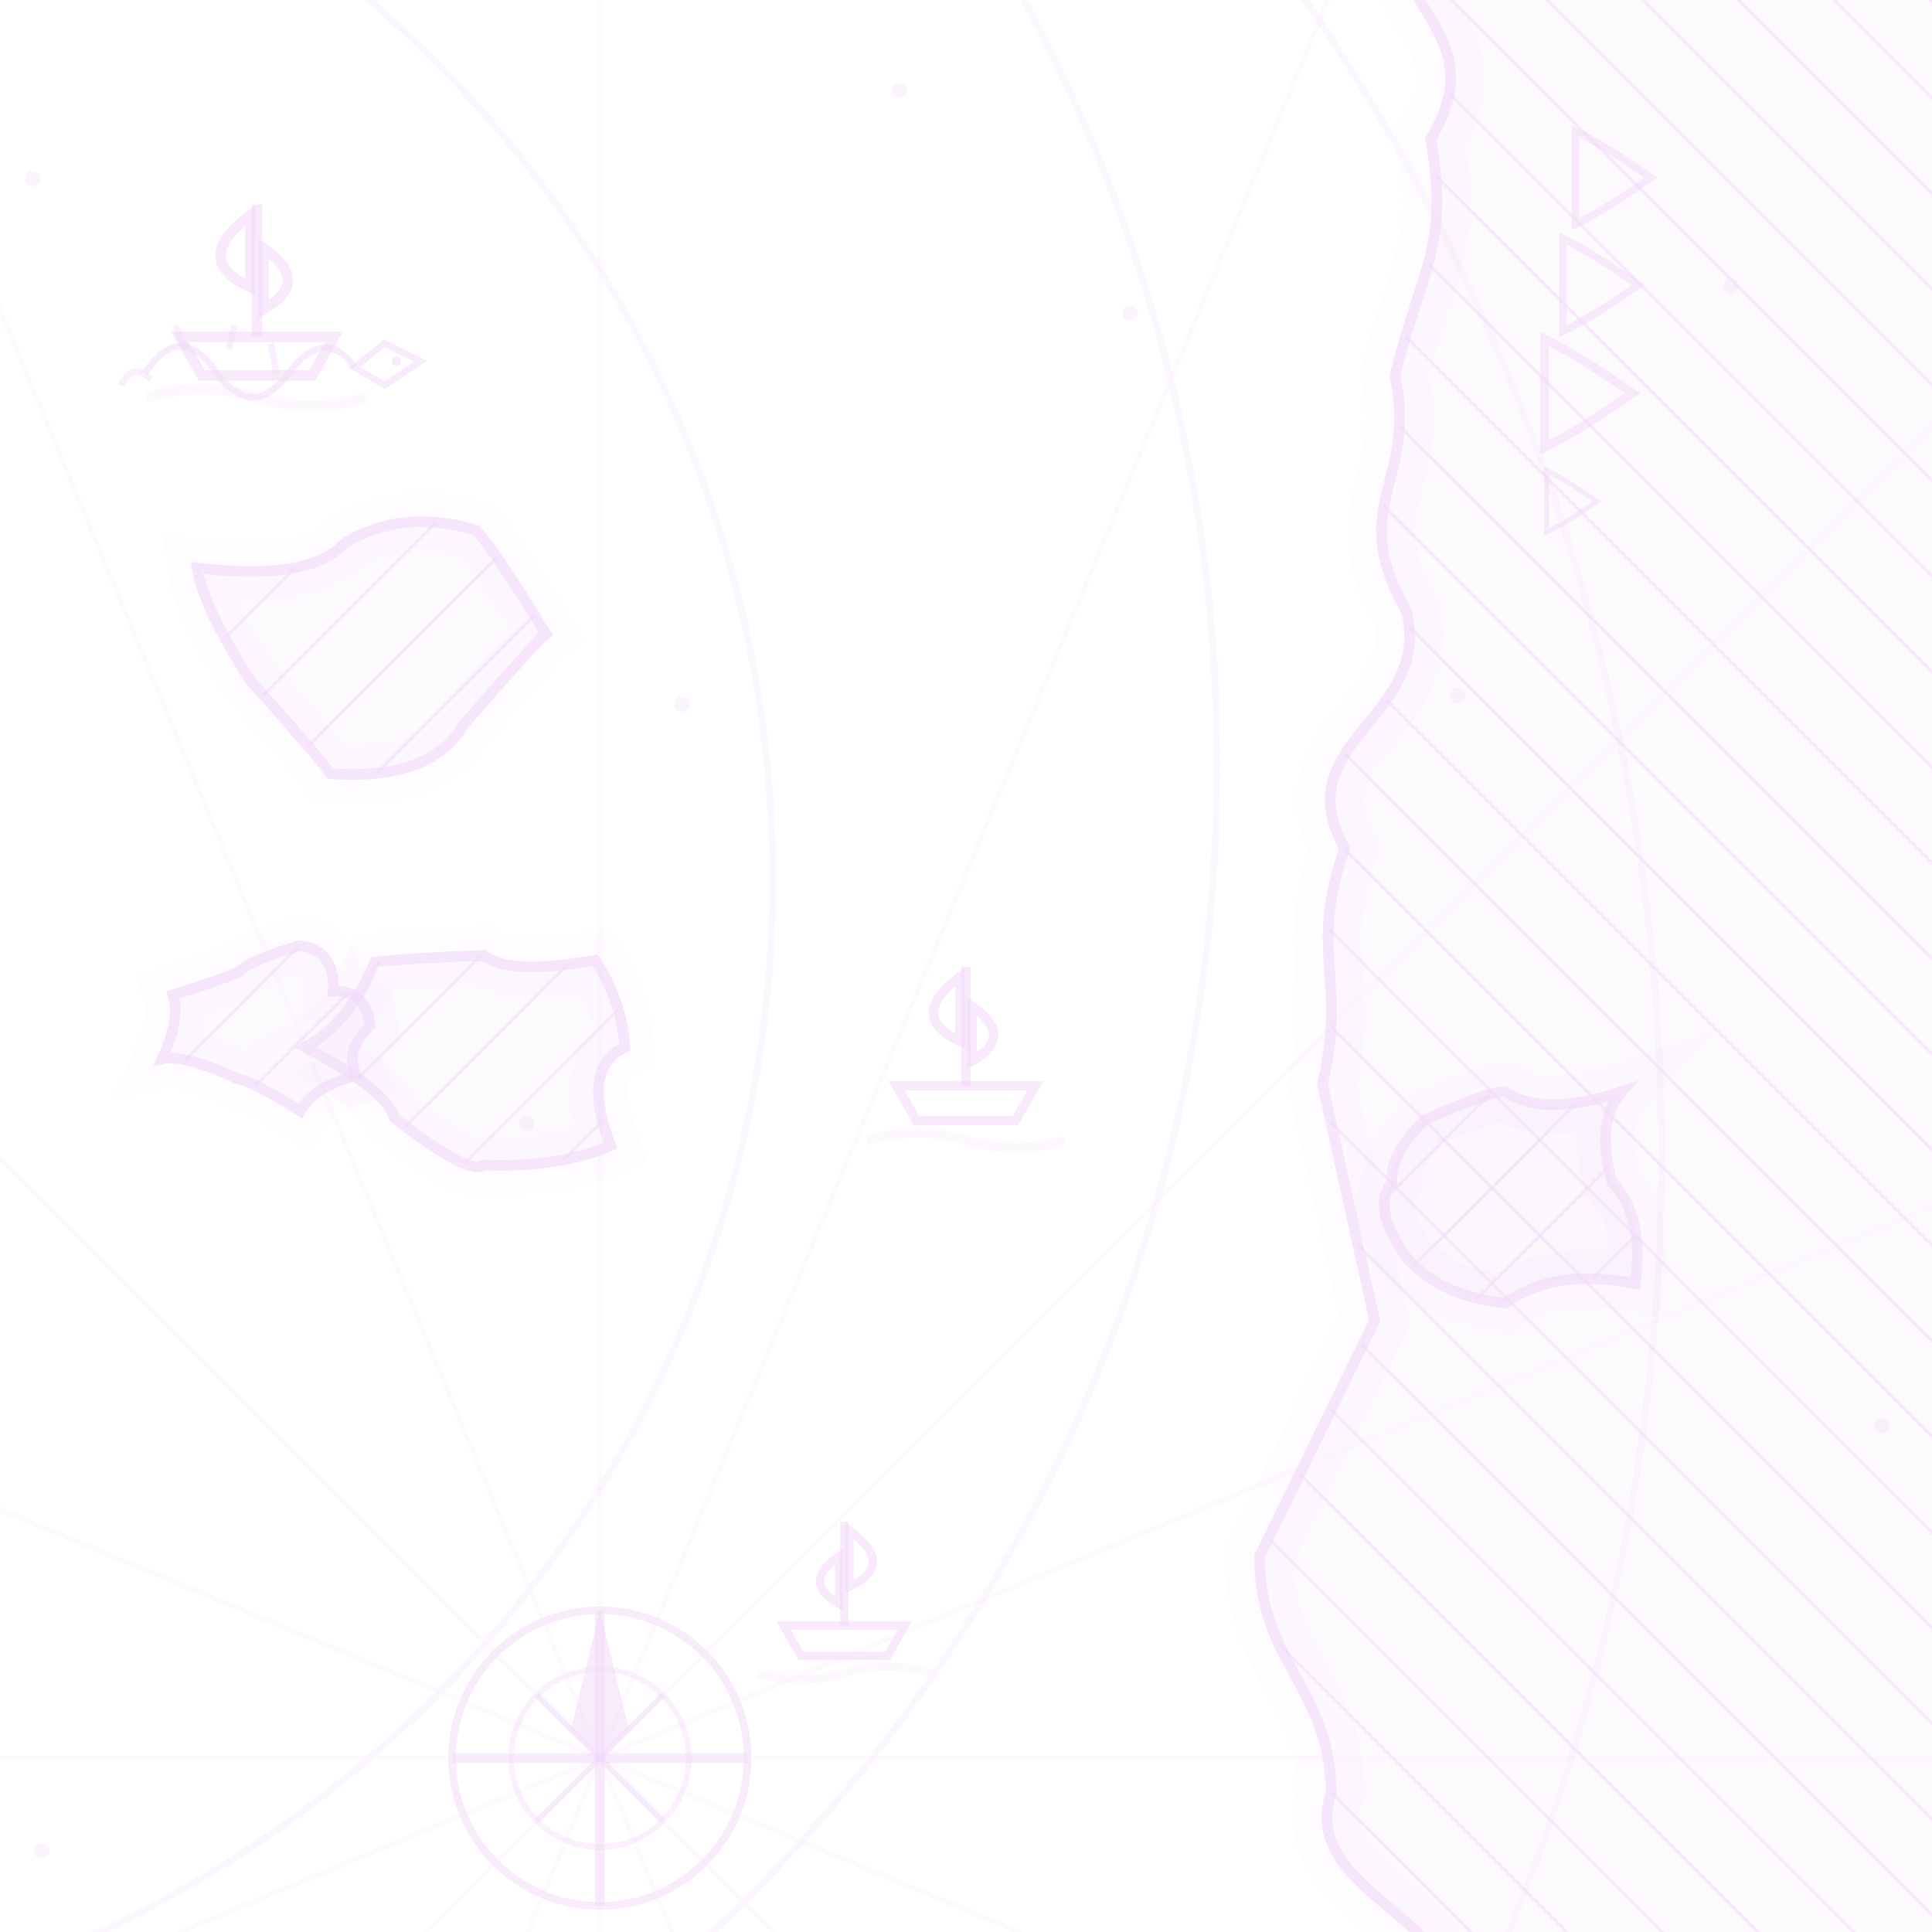
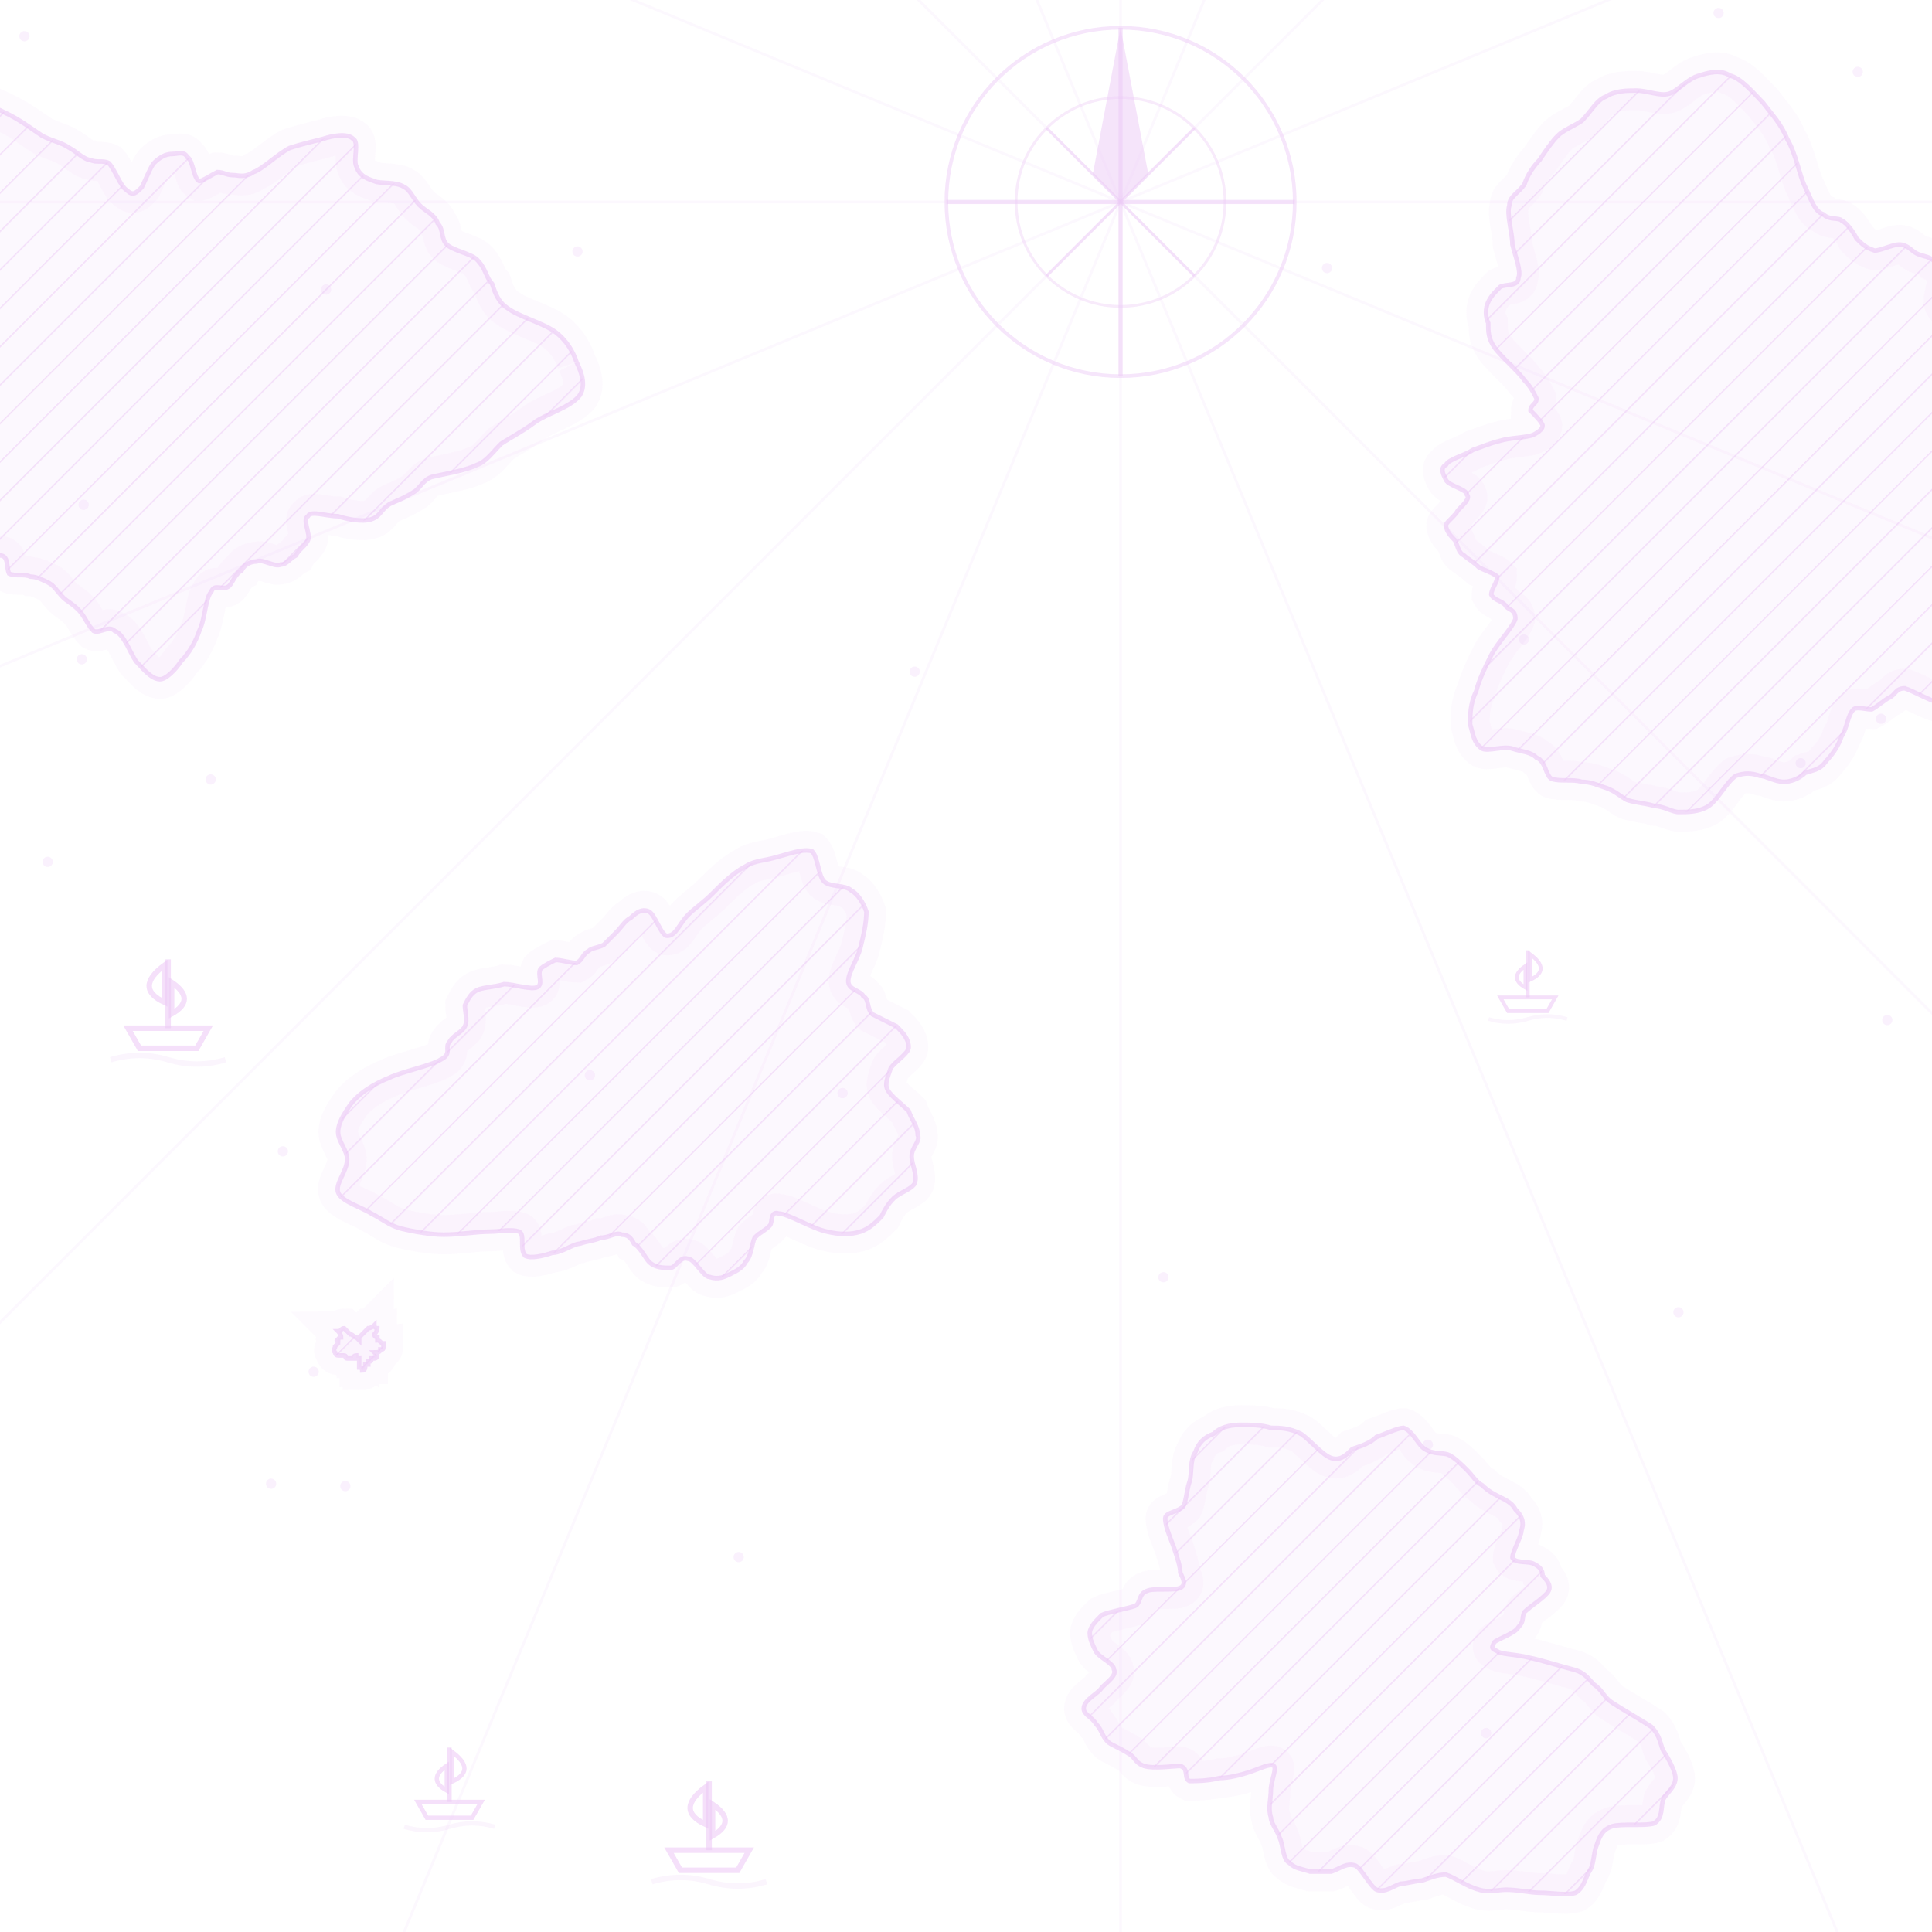
- <svg xmlns="http://www.w3.org/2000/svg" width="200" height="200" viewBox="0 0 200 200">
+ <svg xmlns="http://www.w3.org/2000/svg" width="640" height="640" viewBox="0 0 640 640">
  <defs>
-     <pattern id="h" width="7" height="7" patternUnits="userSpaceOnUse" patternTransform="rotate(45)">
-       <line x1="0" y1="0" x2="0" y2="7" stroke="#CB6CE6" stroke-opacity=".50" stroke-width=".65" />
+     <pattern id="h" width="9" height="9" patternUnits="userSpaceOnUse" patternTransform="rotate(45)">
+       <line x1="0" y1="0" x2="0" y2="9" stroke="#CB6CE6" stroke-opacity=".5" stroke-width=".9" />
    </pattern>
-     <g id="m" fill="none" stroke="#CB6CE6" stroke-opacity=".55" stroke-width="1.3">
-       <path d="M-8 5 C -5 -1 -2 -5 0 -8 C 2 -5 5 -1 8 5 Z" />
-     </g>
    <g id="s" fill="none" stroke="#CB6CE6" stroke-opacity=".58" stroke-width=".95">
      <path d="M-7 4 L7 4 L5 7.5 L-5 7.5 Z" />
      <path d="M0 4 L0 -8" />
      <path d="M0.6 -7 Q6 -3 0.6 -0.5 Z" />
      <path d="M-0.6 -4 Q-5 -1 -0.6 1.5 Z" />
      <path d="M-10 9.5 Q-5 11 0 9.5 Q5 8 10 9.5" stroke-opacity=".18" />
    </g>
-   </defs>
-   <g opacity="0.26">
-     <circle cx="-40" cy="91" r="120" fill="none" stroke="#CB6CE6" stroke-opacity=".20" stroke-width=".7" />
-     <circle cx="-40" cy="79.1" r="166" fill="none" stroke="#CB6CE6" stroke-opacity=".20" stroke-width=".7" />
-     <circle cx="-40" cy="119.5" r="212" fill="none" stroke="#CB6CE6" stroke-opacity=".20" stroke-width=".7" />
-     <g stroke="#CB6CE6" stroke-opacity=".14" stroke-width=".5">
-       <line x1="62.1" y1="182" x2="362.1" y2="182" />
-       <line x1="62.1" y1="182" x2="339.3" y2="296.8" />
-       <line x1="62.1" y1="182" x2="274.2" y2="394.1" />
-       <line x1="62.1" y1="182" x2="176.9" y2="459.1" />
-       <line x1="62.1" y1="182" x2="62.1" y2="482" />
-       <line x1="62.1" y1="182" x2="-52.7" y2="459.1" />
-       <line x1="62.1" y1="182" x2="-150" y2="394.1" />
-       <line x1="62.1" y1="182" x2="-215.1" y2="296.8" />
-       <line x1="62.1" y1="182" x2="-237.9" y2="182" />
-       <line x1="62.1" y1="182" x2="-215.1" y2="67.2" />
-       <line x1="62.1" y1="182" x2="-150" y2="-30.1" />
-       <line x1="62.1" y1="182" x2="-52.7" y2="-95.2" />
-       <line x1="62.1" y1="182" x2="62.1" y2="-118" />
-       <line x1="62.1" y1="182" x2="176.9" y2="-95.2" />
-       <line x1="62.1" y1="182" x2="274.2" y2="-30.1" />
-       <line x1="62.1" y1="182" x2="339.3" y2="67.2" />
-     </g>
-     <circle cx="4.3" cy="191.6" r=".8" fill="#CB6CE6" fill-opacity=".30" />
-     <circle cx="117" cy="32.4" r=".8" fill="#CB6CE6" fill-opacity=".30" />
-     <circle cx="93.1" cy="9.4" r=".8" fill="#CB6CE6" fill-opacity=".30" />
-     <circle cx="54.5" cy="116.3" r=".8" fill="#CB6CE6" fill-opacity=".30" />
-     <circle cx="150.9" cy="72" r=".8" fill="#CB6CE6" fill-opacity=".30" />
-     <circle cx="3.4" cy="18.5" r=".8" fill="#CB6CE6" fill-opacity=".30" />
-     <circle cx="179.2" cy="29.6" r=".8" fill="#CB6CE6" fill-opacity=".30" />
-     <circle cx="70.6" cy="72.9" r=".8" fill="#CB6CE6" fill-opacity=".30" />
-     <circle cx="194.8" cy="147.6" r=".8" fill="#CB6CE6" fill-opacity=".30" />
-     <path d="M-10 -10 L210 -10 L210 50.7 C199 45.4, 196.6 65.8, 185.6 62.2 C174.6 62.3, 172.1 69.7, 161.1 69.6 L136.7 57.7 L112.2 63.1 C101.2 60.5, 98.8 64.6, 87.8 60.8 C76.8 67, 74.3 51.7, 63.3 54.4 C52.3 60.7, 49.9 53.2, 38.9 55.6 C27.9 52.9, 25.4 49.9, 14.4 51.9 C3.4 45.3, 1 56.7, -10 55.9 Z" transform="rotate(90 100 100)" fill="none" stroke="#CB6CE6" stroke-opacity=".10" stroke-width="7" />
-     <path d="M38.3 106.2 Q35.6 108.8, 36.9 111.3 Q32.5 112.5, 31.1 115 Q25.9 111.8, 24.9 111.8 Q19 109.1, 16.8 109.6 Q18.7 105.4, 17.9 103 Q23.9 101.1, 24.9 100.5 Q25.9 99.4, 31 97.9 Q34.7 98.3, 34.5 102.6 Q37.9 102.5, 38.3 106.2 Z" fill="none" stroke="#CB6CE6" stroke-opacity=".10" stroke-width="6" />
-     <path d="M166.9 122.4 Q170.2 125.8, 169.3 132.9 Q161 131.2, 155.8 134.9 Q149.2 134.2, 145.7 130.3 Q141.9 125.1, 144.1 122.4 Q143.8 119.6, 147.5 115.9 Q154.4 112.9, 155.8 113 Q159.8 115.7, 167.9 113 Q165.1 116.2, 166.9 122.4 Z" fill="none" stroke="#CB6CE6" stroke-opacity=".10" stroke-width="6" />
-     <path d="M56.5 65.6 Q55.7 66.2, 48 75 Q44.7 80.8, 34.2 80.1 Q33.3 78.7, 25.8 70.3 Q21 62.7, 20.4 58.8 Q32.1 60.2, 35.7 56.2 Q41.8 52.6, 49.3 54.9 Q51.3 57.1, 56.5 65.6 Z" fill="none" stroke="#CB6CE6" stroke-opacity=".10" stroke-width="6" />
-     <path d="M64.7 108.4 Q60.1 110.5, 63.2 118.6 Q57.9 120.9, 50.1 120.6 Q48.6 121.8, 40.8 115.7 Q40.1 112.9, 31.6 108.4 Q36.2 105.9, 38.8 99.6 Q42 99.2, 50.1 98.9 Q52.7 101, 61.6 99.4 Q64.3 103.4, 64.7 108.4 Z" fill="none" stroke="#CB6CE6" stroke-opacity=".10" stroke-width="6" />
-     <path d="M-10 -10 L210 -10 L210 50.7 C199 45.4, 196.6 65.8, 185.6 62.2 C174.6 62.3, 172.1 69.7, 161.1 69.6 L136.7 57.7 L112.2 63.1 C101.2 60.5, 98.8 64.6, 87.8 60.8 C76.8 67, 74.3 51.7, 63.3 54.4 C52.3 60.7, 49.9 53.2, 38.9 55.6 C27.9 52.9, 25.4 49.9, 14.4 51.9 C3.4 45.3, 1 56.7, -10 55.9 Z" transform="rotate(90 100 100)" fill="#CB6CE6" fill-opacity=".13" />
-     <path d="M38.3 106.2 Q35.6 108.8, 36.9 111.3 Q32.5 112.5, 31.1 115 Q25.9 111.8, 24.9 111.8 Q19 109.1, 16.8 109.6 Q18.7 105.4, 17.9 103 Q23.9 101.1, 24.9 100.5 Q25.9 99.4, 31 97.9 Q34.7 98.3, 34.5 102.6 Q37.9 102.5, 38.3 106.2 Z" fill="#CB6CE6" fill-opacity=".13" />
-     <path d="M166.9 122.4 Q170.2 125.8, 169.3 132.9 Q161 131.2, 155.8 134.9 Q149.2 134.2, 145.7 130.3 Q141.9 125.1, 144.1 122.4 Q143.8 119.6, 147.5 115.9 Q154.4 112.9, 155.8 113 Q159.8 115.7, 167.9 113 Q165.1 116.2, 166.9 122.4 Z" fill="#CB6CE6" fill-opacity=".13" />
-     <path d="M56.5 65.6 Q55.7 66.2, 48 75 Q44.7 80.8, 34.2 80.1 Q33.3 78.7, 25.8 70.3 Q21 62.7, 20.4 58.8 Q32.1 60.2, 35.7 56.2 Q41.8 52.6, 49.3 54.9 Q51.3 57.1, 56.5 65.6 Z" fill="#CB6CE6" fill-opacity=".13" />
-     <path d="M64.7 108.4 Q60.1 110.5, 63.2 118.6 Q57.9 120.9, 50.1 120.6 Q48.6 121.8, 40.8 115.7 Q40.1 112.9, 31.6 108.4 Q36.2 105.9, 38.8 99.6 Q42 99.2, 50.1 98.9 Q52.7 101, 61.6 99.4 Q64.3 103.4, 64.7 108.4 Z" fill="#CB6CE6" fill-opacity=".13" />
-     <path d="M-10 -10 L210 -10 L210 50.7 C199 45.4, 196.6 65.8, 185.6 62.2 C174.6 62.3, 172.1 69.7, 161.1 69.6 L136.7 57.7 L112.2 63.1 C101.2 60.5, 98.8 64.6, 87.8 60.8 C76.8 67, 74.3 51.7, 63.3 54.4 C52.3 60.7, 49.9 53.2, 38.9 55.6 C27.9 52.9, 25.4 49.9, 14.4 51.9 C3.4 45.3, 1 56.7, -10 55.9 Z" transform="rotate(90 100 100)" fill="url(#h)" stroke="#CB6CE6" stroke-opacity=".62" stroke-width="1.1" />
-     <path d="M38.3 106.2 Q35.6 108.8, 36.9 111.3 Q32.5 112.5, 31.1 115 Q25.9 111.8, 24.9 111.8 Q19 109.1, 16.8 109.6 Q18.7 105.4, 17.9 103 Q23.9 101.1, 24.9 100.5 Q25.9 99.4, 31 97.9 Q34.7 98.3, 34.5 102.6 Q37.9 102.5, 38.3 106.2 Z" fill="url(#h)" stroke="#CB6CE6" stroke-opacity=".62" stroke-width="1.1" />
-     <path d="M166.9 122.4 Q170.2 125.8, 169.3 132.9 Q161 131.2, 155.8 134.9 Q149.2 134.2, 145.7 130.3 Q141.9 125.1, 144.1 122.4 Q143.8 119.6, 147.5 115.9 Q154.4 112.9, 155.8 113 Q159.8 115.7, 167.9 113 Q165.1 116.2, 166.9 122.4 Z" fill="url(#h)" stroke="#CB6CE6" stroke-opacity=".62" stroke-width="1.1" />
-     <path d="M56.5 65.6 Q55.7 66.2, 48 75 Q44.7 80.8, 34.2 80.1 Q33.3 78.7, 25.8 70.3 Q21 62.7, 20.4 58.8 Q32.1 60.2, 35.7 56.2 Q41.8 52.6, 49.3 54.9 Q51.3 57.1, 56.5 65.6 Z" fill="url(#h)" stroke="#CB6CE6" stroke-opacity=".62" stroke-width="1.1" />
-     <path d="M64.7 108.4 Q60.1 110.5, 63.2 118.6 Q57.9 120.9, 50.1 120.6 Q48.6 121.8, 40.8 115.7 Q40.1 112.9, 31.6 108.4 Q36.2 105.9, 38.8 99.6 Q42 99.2, 50.1 98.9 Q52.7 101, 61.6 99.4 Q64.3 103.4, 64.7 108.4 Z" fill="url(#h)" stroke="#CB6CE6" stroke-opacity=".62" stroke-width="1.1" />
-     <use href="#m" transform="rotate(90 100 100) translate(18.4 33.9) scale(0.6)" />
-     <use href="#m" transform="rotate(90 100 100) translate(29.5 35.2) scale(0.6)" />
-     <use href="#m" transform="rotate(90 100 100) translate(40.7 36.6) scale(0.7)" />
-     <use href="#m" transform="rotate(90 100 100) translate(51.9 37.9) scale(0.4)" />
-     <g transform="translate(62.1 182)">
-       <circle r="15.3" fill="none" stroke="#CB6CE6" stroke-opacity=".48" stroke-width=".8" />
-       <circle r="9.2" fill="none" stroke="#CB6CE6" stroke-opacity=".38" stroke-width=".6" />
-       <line x1="0" y1="0" x2="0" y2="-15.284" stroke="#CB6CE6" stroke-opacity=".5" stroke-width="1" transform="rotate(0)" />
-       <line x1="0" y1="0" x2="0" y2="-9.17" stroke="#CB6CE6" stroke-opacity=".5" stroke-width="0.6" transform="rotate(45)" />
-       <line x1="0" y1="0" x2="0" y2="-15.284" stroke="#CB6CE6" stroke-opacity=".5" stroke-width="1" transform="rotate(90)" />
-       <line x1="0" y1="0" x2="0" y2="-9.17" stroke="#CB6CE6" stroke-opacity=".5" stroke-width="0.6" transform="rotate(135)" />
-       <line x1="0" y1="0" x2="0" y2="-15.284" stroke="#CB6CE6" stroke-opacity=".5" stroke-width="1" transform="rotate(180)" />
-       <line x1="0" y1="0" x2="0" y2="-9.17" stroke="#CB6CE6" stroke-opacity=".5" stroke-width="0.6" transform="rotate(225)" />
-       <line x1="0" y1="0" x2="0" y2="-15.284" stroke="#CB6CE6" stroke-opacity=".5" stroke-width="1" transform="rotate(270)" />
-       <line x1="0" y1="0" x2="0" y2="-9.17" stroke="#CB6CE6" stroke-opacity=".5" stroke-width="0.6" transform="rotate(315)" />
-       <path d="M0 -15.3 L3 -3 L0 0 L-3 -3 Z" fill="#CB6CE6" fill-opacity=".5" />
-     </g>
-     <use href="#s" transform="translate(87.4 164.7) scale(0.8955083 0.8955083)" />
-     <use href="#s" transform="translate(26.6 30.3) scale(-1.142325 1.142325)" />
-     <use href="#s" transform="translate(100 108.3) scale(-1.025611 1.025611)" />
-     <g transform="translate(27.4 37.4) scale(0.6203785 0.6203785)" fill="none" stroke="#CB6CE6" stroke-opacity=".5" stroke-width="1.1">
+     <g id="w" fill="none" stroke="#CB6CE6" stroke-opacity=".5" stroke-width="1.1">
      <path d="M-20 2 Q-14 -7 -8 2 Q-2 10 4 2 Q10 -6 15 1" />
      <path d="M15 1 L20 -3 L26 0 L20 4 Z" />
      <path d="M-13 -2 l-2 -4 M-6 -2 l1 -4 M2 2 l-1 -5" stroke-opacity=".4" />
      <path d="M-24 4 Q-22 0 -19 3" stroke-opacity=".4" />
-       <circle cx="22" cy="0" r=".8" fill="#CB6CE6" fill-opacity=".5" stroke="none" />
    </g>
+     <path id="L0" d="M679 159 C677 161 672 162 670 164 C669 165 668 166 670 168 C671 170 678 173 680 175 C683 177 683 179 684 181 C685 183 684 185 685 187 C687 190 690 193 691 195 C692 198 692 200 692 203 C693 205 694 208 694 211 C694 214 694 217 692 218 C691 220 686 220 684 222 C682 224 683 227 682 230 C681 232 683 237 681 239 C679 240 674 240 670 240 C666 240 662 239 657 238 C653 237 648 235 643 233 C639 232 634 229 631 228 C628 228 628 230 626 231 C624 232 622 234 620 235 C618 235 615 234 614 235 C612 237 612 241 610 244 C609 247 607 250 605 252 C603 255 601 255 598 256 C596 258 593 259 591 259 C588 259 585 257 583 257 C580 256 578 256 575 257 C572 259 569 265 566 267 C563 269 559 269 556 269 C554 269 551 267 548 267 C545 266 542 266 539 265 C537 264 535 262 532 261 C529 260 527 259 524 259 C521 258 517 259 514 258 C512 257 512 252 509 251 C507 249 504 249 501 248 C498 247 493 249 491 248 C488 246 488 243 487 240 C487 237 487 233 489 229 C490 225 492 221 494 217 C496 213 501 208 502 205 C502 202 500 202 499 201 C498 199 495 199 494 197 C494 195 496 193 496 191 C495 190 492 189 490 188 C488 186 486 185 485 184 C483 183 483 181 482 179 C481 178 479 176 479 174 C479 173 482 171 483 169 C485 167 487 165 486 164 C486 162 480 161 479 159 C478 157 477 155 479 154 C480 152 485 151 488 149 C491 148 493 147 497 146 C500 145 506 145 508 144 C510 143 511 142 511 141 C511 140 508 137 507 136 C507 134 509 134 509 132 C508 130 507 128 505 126 C503 123 497 118 495 115 C493 112 493 110 493 107 C492 105 492 102 493 100 C494 98 495 97 497 95 C499 94 503 95 503 92 C504 90 502 85 501 81 C501 77 499 71 500 68 C500 65 503 64 505 61 C506 58 508 55 510 53 C512 50 514 47 516 45 C518 43 521 42 524 40 C527 37 529 33 532 32 C535 30 539 30 542 30 C546 30 550 32 553 31 C556 30 559 26 563 25 C566 24 570 23 573 25 C577 26 581 31 584 34 C587 38 590 41 592 46 C595 51 596 58 598 62 C600 66 601 70 604 71 C606 73 609 72 610 73 C612 74 614 77 615 79 C617 81 618 82 621 83 C623 83 627 81 629 81 C632 81 633 83 635 84 C637 85 640 85 641 87 C643 88 644 90 645 92 C645 95 643 99 644 101 C645 103 648 102 651 103 C654 103 658 102 660 103 C661 105 660 108 660 110 C660 112 659 115 659 117 C658 119 657 122 656 124 C655 126 652 129 653 130 C653 132 657 132 658 133 C659 134 660 136 661 137 C661 138 659 140 661 141 C663 143 669 143 673 144 C676 145 680 147 681 148 C682 150 681 152 681 154 C680 155 680 157 679 159" />
+     <path id="L1" d="M294 361 C295 363 299 366 301 368 C302 371 304 373 304 376 C305 378 302 380 302 383 C302 386 304 389 303 392 C302 394 298 395 296 397 C294 399 293 401 292 403 C290 405 288 407 285 408 C282 409 278 409 274 408 C269 407 261 402 258 402 C255 401 256 405 255 406 C253 408 252 408 250 410 C249 412 249 416 247 418 C246 420 244 421 242 422 C240 423 238 424 235 423 C233 423 230 417 228 417 C225 416 224 420 222 420 C220 420 217 420 215 418 C214 417 212 413 210 412 C209 410 208 409 206 409 C204 408 202 410 199 410 C197 411 195 411 192 412 C190 412 186 415 183 415 C180 416 176 417 174 416 C172 414 174 409 172 408 C169 407 166 408 162 408 C158 408 152 409 147 409 C143 409 137 408 133 407 C129 406 127 404 123 402 C120 400 113 398 112 395 C111 392 115 388 115 384 C115 381 112 378 112 375 C112 372 114 369 116 366 C119 362 124 359 129 357 C133 355 143 353 146 351 C150 349 147 347 149 345 C150 343 153 342 154 340 C155 338 154 335 154 333 C155 331 156 329 158 328 C160 327 164 327 167 326 C170 326 176 328 178 327 C180 326 178 323 179 321 C180 320 182 319 184 318 C186 318 189 319 191 319 C193 318 193 316 195 315 C196 314 198 314 200 313 C201 312 203 310 204 309 C206 307 207 305 209 304 C211 302 213 301 215 302 C217 303 219 310 221 310 C224 310 225 306 228 303 C230 301 233 299 236 296 C239 293 243 289 247 287 C250 285 254 285 257 284 C261 283 266 281 269 282 C271 284 271 290 273 292 C275 294 280 293 282 295 C284 296 286 299 287 302 C287 306 286 310 285 314 C284 318 281 322 281 325 C281 328 285 328 286 330 C288 331 287 334 289 336 C291 337 295 339 297 340 C299 342 301 344 301 347 C301 349 296 352 295 354 C294 357 293 359 294 361" />
+     <path id="L2" d="M191 120 C193 124 194 128 192 131 C189 135 181 137 177 140 C173 143 169 145 166 147 C163 150 161 153 158 154 C154 156 147 157 143 158 C140 159 139 162 137 163 C134 165 131 166 129 167 C126 169 126 171 123 172 C120 173 115 172 112 171 C108 171 103 169 102 171 C100 172 103 177 102 179 C101 181 99 182 98 184 C96 185 95 187 93 187 C91 188 87 185 85 186 C83 186 81 187 80 189 C78 190 77 193 76 194 C74 196 71 193 70 196 C68 198 68 205 66 209 C65 212 63 216 60 219 C58 222 55 225 53 225 C50 225 47 221 45 219 C43 216 41 210 38 209 C36 207 33 210 31 209 C29 207 28 204 26 202 C24 200 22 199 21 198 C19 196 18 194 16 193 C14 192 12 191 10 191 C8 190 5 191 3 190 C2 188 3 184 0 184 C-3 183 -9 187 -13 188 C-17 190 -22 191 -25 191 C-29 191 -33 190 -35 188 C-36 186 -36 182 -36 179 C-36 176 -33 171 -34 169 C-34 166 -39 166 -39 163 C-40 161 -37 157 -38 155 C-38 152 -41 151 -42 149 C-44 147 -47 145 -50 143 C-52 141 -54 139 -55 136 C-56 134 -57 131 -56 128 C-55 126 -48 123 -48 120 C-48 118 -52 115 -53 113 C-55 110 -56 107 -57 104 C-58 102 -57 99 -57 96 C-57 93 -55 91 -54 88 C-53 86 -51 84 -51 81 C-50 78 -54 74 -53 71 C-53 68 -49 67 -48 64 C-47 61 -49 57 -50 52 C-50 48 -53 42 -53 38 C-53 34 -51 30 -49 28 C-46 26 -43 24 -38 25 C-33 26 -25 31 -20 32 C-15 34 -12 32 -9 33 C-5 34 -1 36 3 38 C7 40 11 43 14 45 C18 47 20 47 23 49 C25 50 28 53 30 53 C32 54 34 53 36 54 C38 56 40 62 42 63 C44 65 45 64 47 62 C48 60 50 55 51 54 C53 52 55 51 57 51 C59 51 61 50 62 52 C64 53 64 59 66 60 C67 60 70 58 72 57 C74 57 75 58 77 58 C79 58 81 59 84 57 C87 56 92 51 96 49 C99 48 103 47 107 46 C110 45 115 44 117 46 C119 47 117 53 118 55 C119 58 121 59 124 60 C126 61 131 60 134 62 C136 63 137 66 139 68 C141 70 144 71 145 74 C147 76 146 79 148 81 C150 83 156 84 158 86 C161 89 161 92 163 94 C164 97 165 100 168 102 C172 105 180 107 184 110 C188 113 190 117 191 120" />
+     <path id="L3" d="M521 553 C525 554 526 556 528 558 C531 560 531 562 534 564 C537 566 544 570 547 572 C550 575 550 578 551 580 C553 583 555 587 555 589 C555 592 552 594 551 596 C550 599 551 602 548 604 C545 605 537 604 534 605 C531 606 530 608 529 611 C528 613 528 617 527 619 C525 622 525 625 522 627 C519 628 514 627 510 627 C507 627 503 626 499 626 C496 626 493 627 490 626 C486 625 482 622 479 621 C476 621 474 622 471 623 C469 623 466 624 464 624 C461 625 459 627 456 626 C454 625 451 619 449 618 C446 617 444 619 441 620 C439 620 436 620 434 620 C431 619 429 619 427 617 C425 616 425 611 424 609 C423 606 421 604 421 602 C420 599 421 596 421 593 C421 590 423 586 422 585 C421 584 417 586 414 587 C411 588 407 589 404 589 C400 590 396 590 394 590 C392 589 394 586 391 585 C389 585 382 586 379 585 C376 584 376 582 374 581 C371 579 368 578 367 577 C365 575 365 573 363 571 C362 569 359 568 359 566 C359 563 364 561 365 559 C367 557 370 555 369 553 C369 551 364 549 363 547 C362 545 361 543 361 541 C361 539 363 537 365 535 C367 534 373 533 376 532 C378 531 377 528 380 527 C382 526 389 527 391 526 C393 525 392 523 391 521 C391 519 390 516 389 513 C388 510 386 506 386 503 C386 501 390 501 392 499 C393 497 393 494 394 491 C395 488 394 484 396 481 C397 478 399 476 402 475 C404 473 407 472 411 472 C414 472 418 472 421 473 C424 473 427 473 431 475 C434 477 438 482 441 483 C444 484 446 482 448 480 C451 479 454 478 456 476 C459 475 463 473 465 473 C468 474 470 479 472 480 C475 482 478 481 480 482 C482 483 484 485 486 487 C488 489 489 491 491 492 C493 494 495 495 497 496 C499 497 501 498 502 500 C504 502 505 504 504 507 C504 509 501 514 501 516 C502 518 506 517 508 518 C510 519 511 520 511 522 C512 523 514 525 513 527 C512 529 507 532 505 534 C504 536 505 537 503 539 C502 541 496 543 495 544 C494 546 494 546 496 547 C497 548 502 548 506 549 C511 550 517 552 521 553" />
+     <path id="L4" d="M127 446 C127 447 127 447 126 447 C126 448 125 448 124 448 C124 448 125 449 125 449 C125 450 124 450 124 450 C124 450 123 450 123 450 C123 451 123 451 122 451 C122 451 122 452 122 452 C122 452 121 452 121 452 C121 453 121 454 120 454 C120 454 120 453 119 453 C119 452 119 451 119 450 C118 450 118 450 118 450 C118 449 118 449 118 449 C118 449 117 449 117 450 C117 450 116 450 116 450 C115 450 115 450 115 450 C114 450 115 449 114 449 C114 449 112 449 112 449 C111 449 111 448 111 448 C110 447 111 447 111 446 C111 446 112 445 112 445 C112 444 111 444 112 444 C112 443 113 443 113 443 C113 442 112 441 112 441 C113 441 113 440 114 440 C115 441 115 441 116 442 C117 442 117 443 118 443 C118 443 118 443 118 443 C118 443 119 444 119 444 C119 444 119 444 119 443 C119 443 120 442 120 442 C120 442 120 442 121 441 C121 441 122 440 122 440 C123 440 124 439 124 439 C124 439 124 440 125 440 C125 441 124 442 124 442 C124 443 125 443 125 443 C125 443 125 444 125 444 C126 444 126 445 127 445 C127 445 127 446 127 446" />
+   </defs>
+   <g opacity="0.36">
+     <g stroke="#CB6CE6" stroke-opacity=".13" stroke-width=".9">
+       <line x1="371.2" y1="66.9" x2="1331.2" y2="66.9" />
+       <line x1="371.2" y1="66.9" x2="1258.2" y2="434.3" />
+       <line x1="371.2" y1="66.9" x2="1050.1" y2="745.7" />
+       <line x1="371.2" y1="66.9" x2="738.6" y2="953.8" />
+       <line x1="371.2" y1="66.9" x2="371.2" y2="1026.9" />
+       <line x1="371.2" y1="66.9" x2="3.9" y2="953.8" />
+       <line x1="371.2" y1="66.9" x2="-307.6" y2="745.7" />
+       <line x1="371.2" y1="66.9" x2="-515.7" y2="434.3" />
+       <line x1="371.2" y1="66.9" x2="-588.8" y2="66.9" />
+       <line x1="371.2" y1="66.9" x2="-515.7" y2="-300.5" />
+       <line x1="371.2" y1="66.9" x2="-307.6" y2="-611.9" />
+       <line x1="371.2" y1="66.9" x2="3.9" y2="-820" />
+       <line x1="371.2" y1="66.9" x2="371.2" y2="-893.1" />
+       <line x1="371.2" y1="66.9" x2="738.6" y2="-820" />
+       <line x1="371.2" y1="66.9" x2="1050.1" y2="-611.9" />
+       <line x1="371.2" y1="66.9" x2="1258.2" y2="-300.5" />
+     </g>
+     <circle cx="385.4" cy="423.1" r="1.7" fill="#CB6CE6" fill-opacity=".26" />
+     <circle cx="27.7" cy="167.2" r="1.7" fill="#CB6CE6" fill-opacity=".26" />
+     <circle cx="27.1" cy="218.4" r="1.7" fill="#CB6CE6" fill-opacity=".26" />
+     <circle cx="108" cy="95.9" r="1.7" fill="#CB6CE6" fill-opacity=".26" />
+     <circle cx="93.7" cy="381.4" r="1.7" fill="#CB6CE6" fill-opacity=".26" />
+     <circle cx="492.3" cy="574.1" r="1.7" fill="#CB6CE6" fill-opacity=".26" />
+     <circle cx="504.8" cy="211.8" r="1.7" fill="#CB6CE6" fill-opacity=".26" />
+     <circle cx="569.3" cy="4.3" r="1.7" fill="#CB6CE6" fill-opacity=".26" />
+     <circle cx="191.3" cy="83.3" r="1.7" fill="#CB6CE6" fill-opacity=".26" />
+     <circle cx="114.4" cy="492.3" r="1.7" fill="#CB6CE6" fill-opacity=".26" />
+     <circle cx="244.7" cy="515.8" r="1.7" fill="#CB6CE6" fill-opacity=".26" />
+     <circle cx="195.4" cy="356.2" r="1.7" fill="#CB6CE6" fill-opacity=".26" />
+     <circle cx="303" cy="222.5" r="1.7" fill="#CB6CE6" fill-opacity=".26" />
+     <circle cx="615.4" cy="23.8" r="1.7" fill="#CB6CE6" fill-opacity=".26" />
+     <circle cx="625.2" cy="337.9" r="1.7" fill="#CB6CE6" fill-opacity=".26" />
+     <circle cx="15.8" cy="285.5" r="1.7" fill="#CB6CE6" fill-opacity=".26" />
+     <circle cx="596.5" cy="252.8" r="1.7" fill="#CB6CE6" fill-opacity=".26" />
+     <circle cx="103.9" cy="454.4" r="1.7" fill="#CB6CE6" fill-opacity=".26" />
+     <circle cx="69.8" cy="258.2" r="1.7" fill="#CB6CE6" fill-opacity=".26" />
+     <circle cx="439.6" cy="88.8" r="1.7" fill="#CB6CE6" fill-opacity=".26" />
+     <circle cx="623.1" cy="238.1" r="1.7" fill="#CB6CE6" fill-opacity=".26" />
+     <circle cx="279.1" cy="362.1" r="1.7" fill="#CB6CE6" fill-opacity=".26" />
+     <circle cx="473" cy="478.6" r="1.7" fill="#CB6CE6" fill-opacity=".26" />
+     <circle cx="89.8" cy="491.5" r="1.7" fill="#CB6CE6" fill-opacity=".26" />
+     <circle cx="8.1" cy="12" r="1.7" fill="#CB6CE6" fill-opacity=".26" />
+     <circle cx="556" cy="434.7" r="1.7" fill="#CB6CE6" fill-opacity=".26" />
+     <use href="#L0" fill="none" stroke="#CB6CE6" stroke-opacity=".10" stroke-width="13" />
+     <use href="#L1" fill="none" stroke="#CB6CE6" stroke-opacity=".10" stroke-width="13" />
+     <use href="#L2" fill="none" stroke="#CB6CE6" stroke-opacity=".10" stroke-width="13" />
+     <use href="#L3" fill="none" stroke="#CB6CE6" stroke-opacity=".10" stroke-width="13" />
+     <use href="#L4" fill="none" stroke="#CB6CE6" stroke-opacity=".10" stroke-width="13" />
+     <use href="#L0" fill="#CB6CE6" fill-opacity=".13" />
+     <use href="#L1" fill="#CB6CE6" fill-opacity=".13" />
+     <use href="#L2" fill="#CB6CE6" fill-opacity=".13" />
+     <use href="#L3" fill="#CB6CE6" fill-opacity=".13" />
+     <use href="#L4" fill="#CB6CE6" fill-opacity=".13" />
+     <use href="#L0" fill="url(#h)" stroke="#CB6CE6" stroke-opacity=".62" stroke-width="1.5" />
+     <use href="#L1" fill="url(#h)" stroke="#CB6CE6" stroke-opacity=".62" stroke-width="1.5" />
+     <use href="#L2" fill="url(#h)" stroke="#CB6CE6" stroke-opacity=".62" stroke-width="1.5" />
+     <use href="#L3" fill="url(#h)" stroke="#CB6CE6" stroke-opacity=".62" stroke-width="1.5" />
+     <use href="#L4" fill="url(#h)" stroke="#CB6CE6" stroke-opacity=".62" stroke-width="1.5" />
+     <g transform="translate(371.2 66.9)">
+       <circle r="57.7" fill="none" stroke="#CB6CE6" stroke-opacity=".48" stroke-width="1.2" />
+       <circle r="34.6" fill="none" stroke="#CB6CE6" stroke-opacity=".38" stroke-width=".9" />
+       <line x1="0" y1="0" x2="0" y2="-57.7" stroke="#CB6CE6" stroke-opacity=".5" stroke-width="1.4" transform="rotate(0)" />
+       <line x1="0" y1="0" x2="0" y2="-34.6" stroke="#CB6CE6" stroke-opacity=".5" stroke-width="0.9" transform="rotate(45)" />
+       <line x1="0" y1="0" x2="0" y2="-57.7" stroke="#CB6CE6" stroke-opacity=".5" stroke-width="1.4" transform="rotate(90)" />
+       <line x1="0" y1="0" x2="0" y2="-34.6" stroke="#CB6CE6" stroke-opacity=".5" stroke-width="0.9" transform="rotate(135)" />
+       <line x1="0" y1="0" x2="0" y2="-57.7" stroke="#CB6CE6" stroke-opacity=".5" stroke-width="1.4" transform="rotate(180)" />
+       <line x1="0" y1="0" x2="0" y2="-34.6" stroke="#CB6CE6" stroke-opacity=".5" stroke-width="0.9" transform="rotate(225)" />
+       <line x1="0" y1="0" x2="0" y2="-57.7" stroke="#CB6CE6" stroke-opacity=".5" stroke-width="1.4" transform="rotate(270)" />
+       <line x1="0" y1="0" x2="0" y2="-34.6" stroke="#CB6CE6" stroke-opacity=".5" stroke-width="0.9" transform="rotate(315)" />
+       <path d="M0 -57.7 L9.2 -9.2 L0 0 L-9.2 -9.2 Z" fill="#CB6CE6" fill-opacity=".5" />
+     </g>
+     <use href="#s" transform="translate(506.1 325.2) scale(1.3 1.3)" />
+     <use href="#s" transform="translate(234.9 605.3) scale(-1.9 1.9)" />
+     <use href="#s" transform="translate(55.7 333) scale(-1.9 1.9)" />
+     <use href="#s" transform="translate(148.9 590.9) scale(1.5 1.5)" />
  </g>
</svg>
